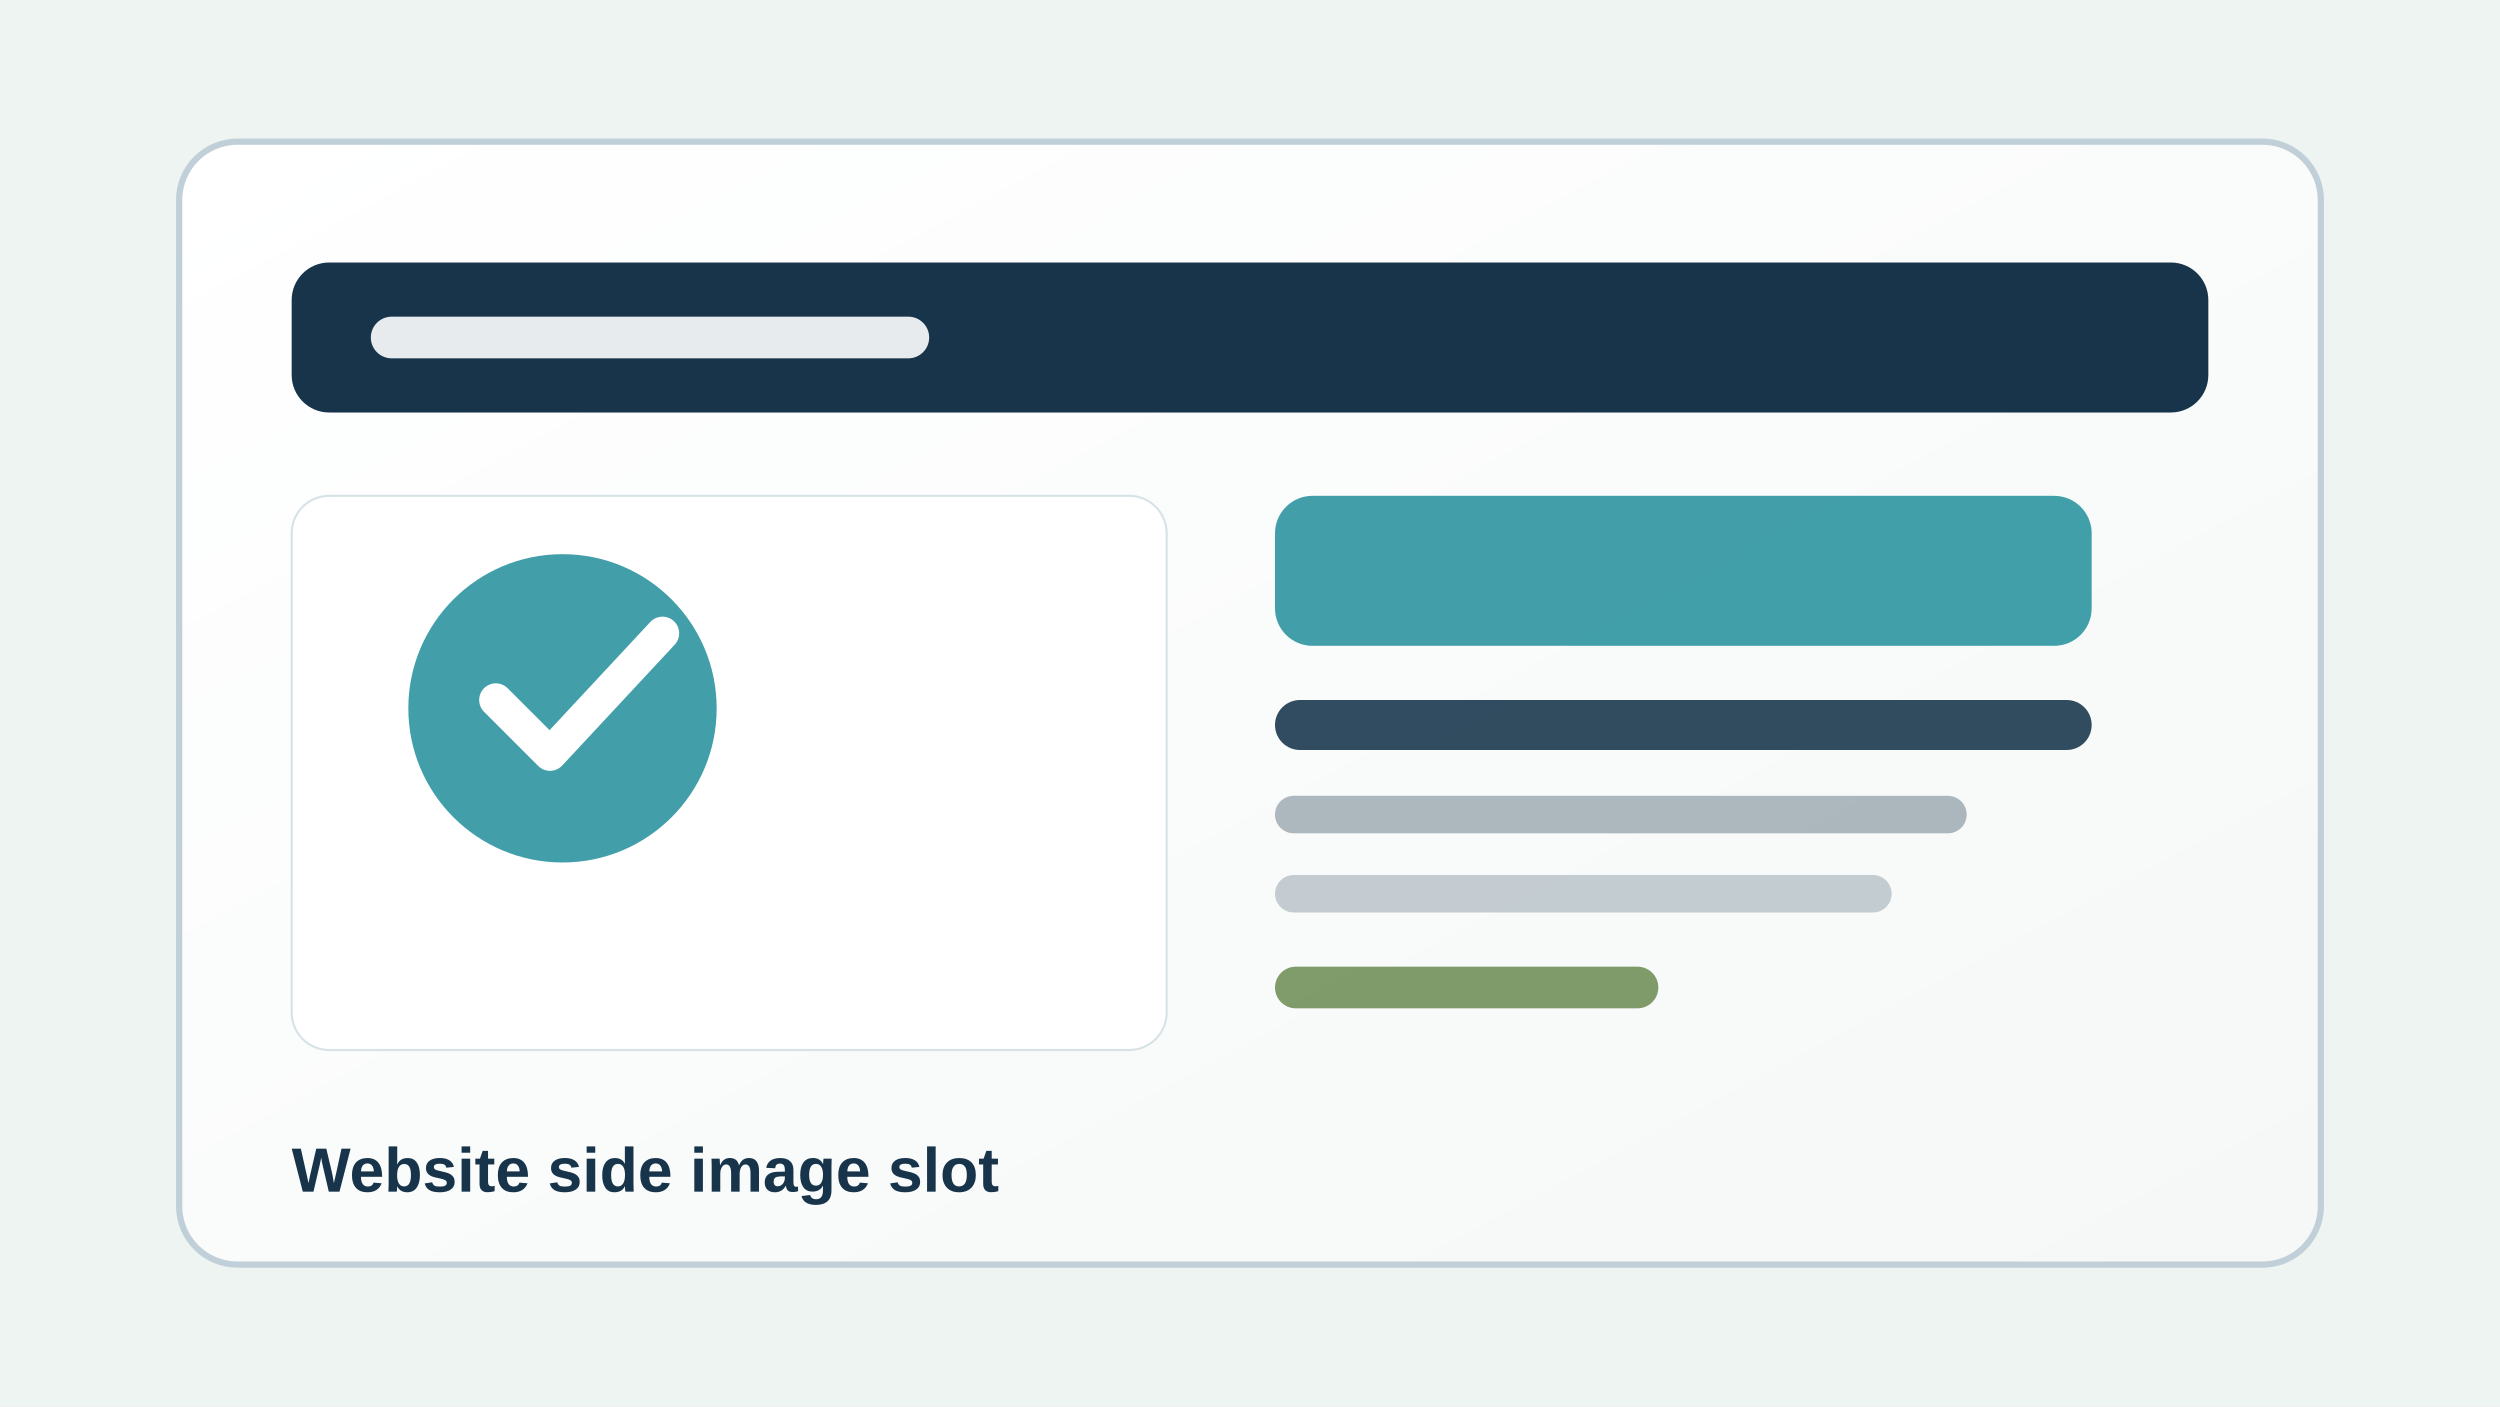
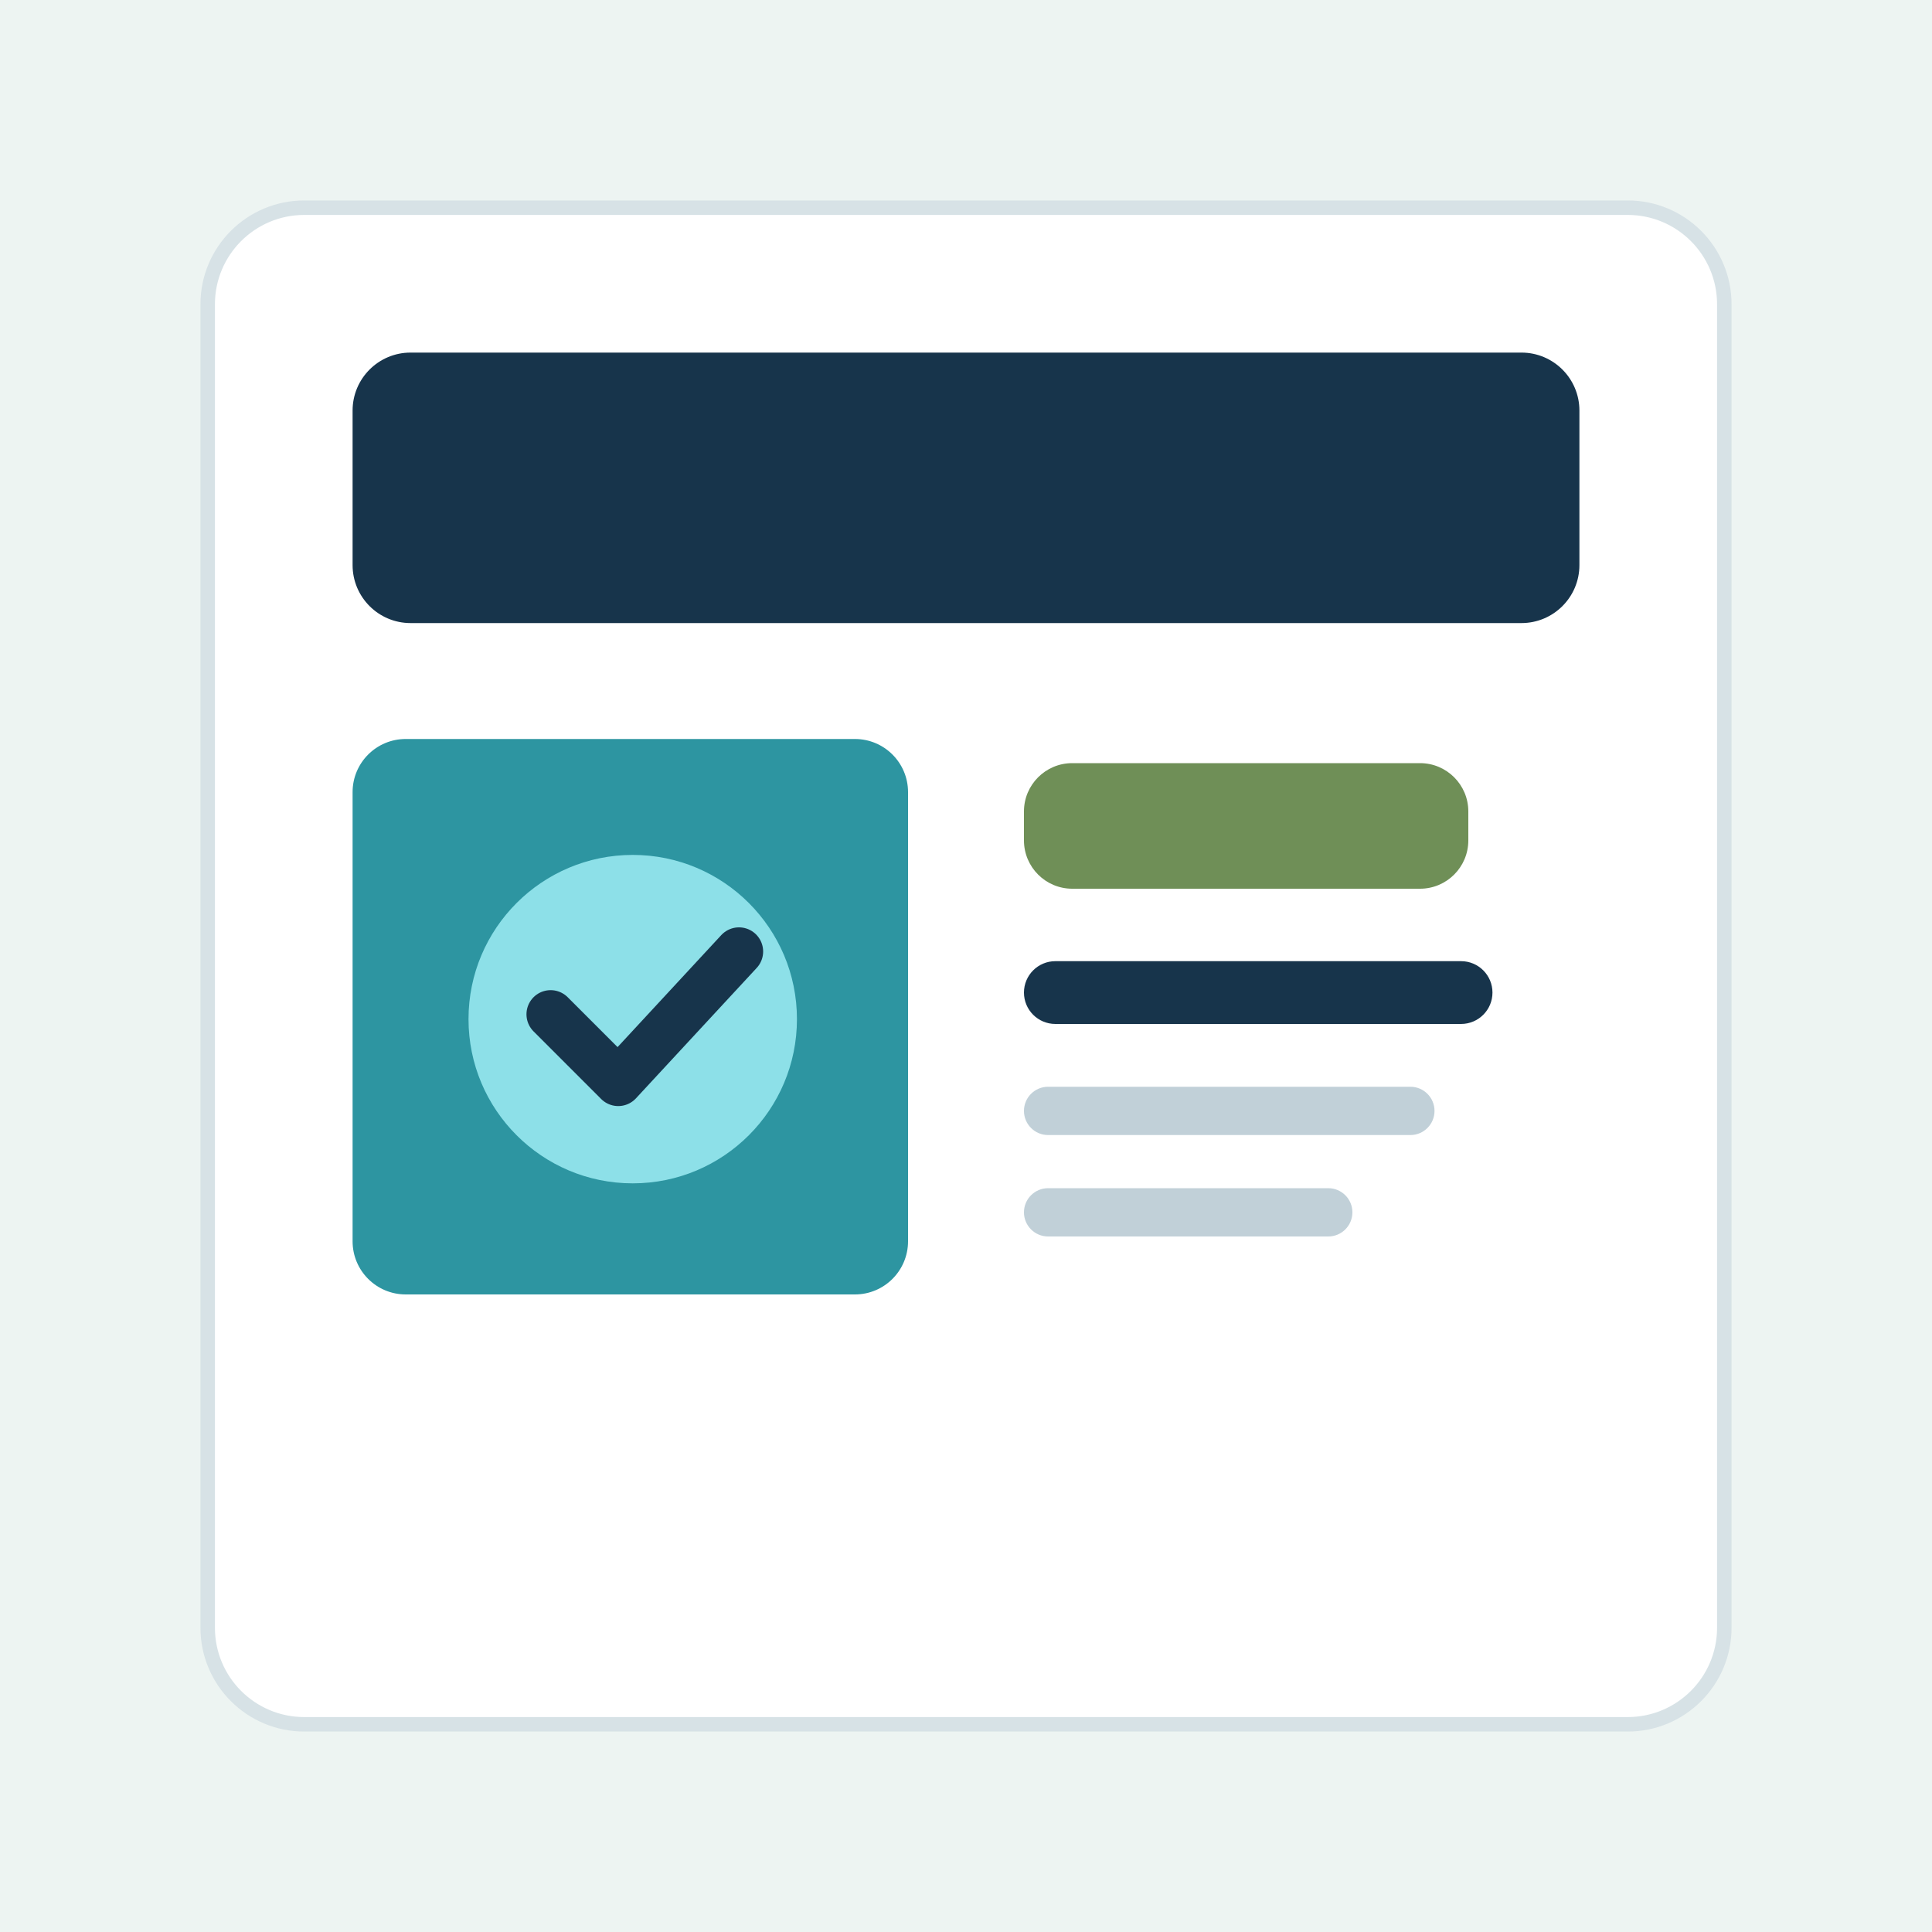
- <svg xmlns="http://www.w3.org/2000/svg" viewBox="0 0 1200 675" role="img" aria-labelledby="title desc">
-   <defs>
-     <linearGradient id="card" x1="0%" y1="0%" x2="100%" y2="100%">
-       <stop offset="0%" stop-color="#ffffff" />
-       <stop offset="100%" stop-color="#f5f8f7" />
-     </linearGradient>
-   </defs>
-   <rect width="1200" height="675" fill="#edf4f2" />
-   <rect x="86" y="68" width="1028" height="539" rx="28" fill="url(#card)" stroke="#c1d0d8" stroke-width="3" />
-   <rect x="140" y="126" width="920" height="72" rx="18" fill="#17344b" />
-   <rect x="178" y="152" width="268" height="20" rx="10" fill="#ffffff" opacity="0.9" />
-   <rect x="140" y="238" width="420" height="266" rx="18" fill="#ffffff" stroke="#d7e2e6" />
-   <circle cx="270" cy="340" r="74" fill="#2d95a1" opacity="0.9" />
-   <path d="M238 336 L264 362 L318 304" fill="none" stroke="#ffffff" stroke-width="16" stroke-linecap="round" stroke-linejoin="round" />
-   <rect x="612" y="238" width="392" height="72" rx="18" fill="#2d95a1" opacity="0.9" />
-   <rect x="612" y="336" width="392" height="24" rx="12" fill="#17344b" opacity="0.88" />
-   <rect x="612" y="382" width="332" height="18" rx="9" fill="#5f7382" opacity="0.5" />
-   <rect x="612" y="420" width="296" height="18" rx="9" fill="#5f7382" opacity="0.34" />
-   <rect x="612" y="464" width="184" height="20" rx="10" fill="#6f8f57" opacity="0.88" />
-   <text x="140" y="572" font-family="Avenir Next, Segoe UI, Arial, sans-serif" font-size="30" font-weight="700" fill="#17344b">Website side image slot</text>
+ <svg xmlns="http://www.w3.org/2000/svg" viewBox="0 0 800 800" role="img" aria-label="Website side placeholder graphic">
+   <rect width="800" height="800" fill="#edf4f2" />
+   <rect x="86" y="86" width="628" height="628" rx="40" fill="#ffffff" stroke="#d7e2e6" stroke-width="6" />
+   <rect x="146" y="146" width="508" height="112" rx="24" fill="#17344b" />
+   <rect x="146" y="306" width="230" height="230" rx="22" fill="#2d95a1" />
+   <circle cx="262" cy="422" r="68" fill="#8de0e8" />
+   <path d="M228 420 L256 448 L306 394" fill="none" stroke="#17344b" stroke-width="20" stroke-linecap="round" stroke-linejoin="round" />
+   <rect x="424" y="316" width="184" height="52" rx="20" fill="#6f8f57" />
+   <rect x="424" y="398" width="194" height="26" rx="13" fill="#17344b" />
+   <rect x="424" y="450" width="170" height="20" rx="10" fill="#c1d0d8" />
+   <rect x="424" y="492" width="136" height="20" rx="10" fill="#c1d0d8" />
</svg>
